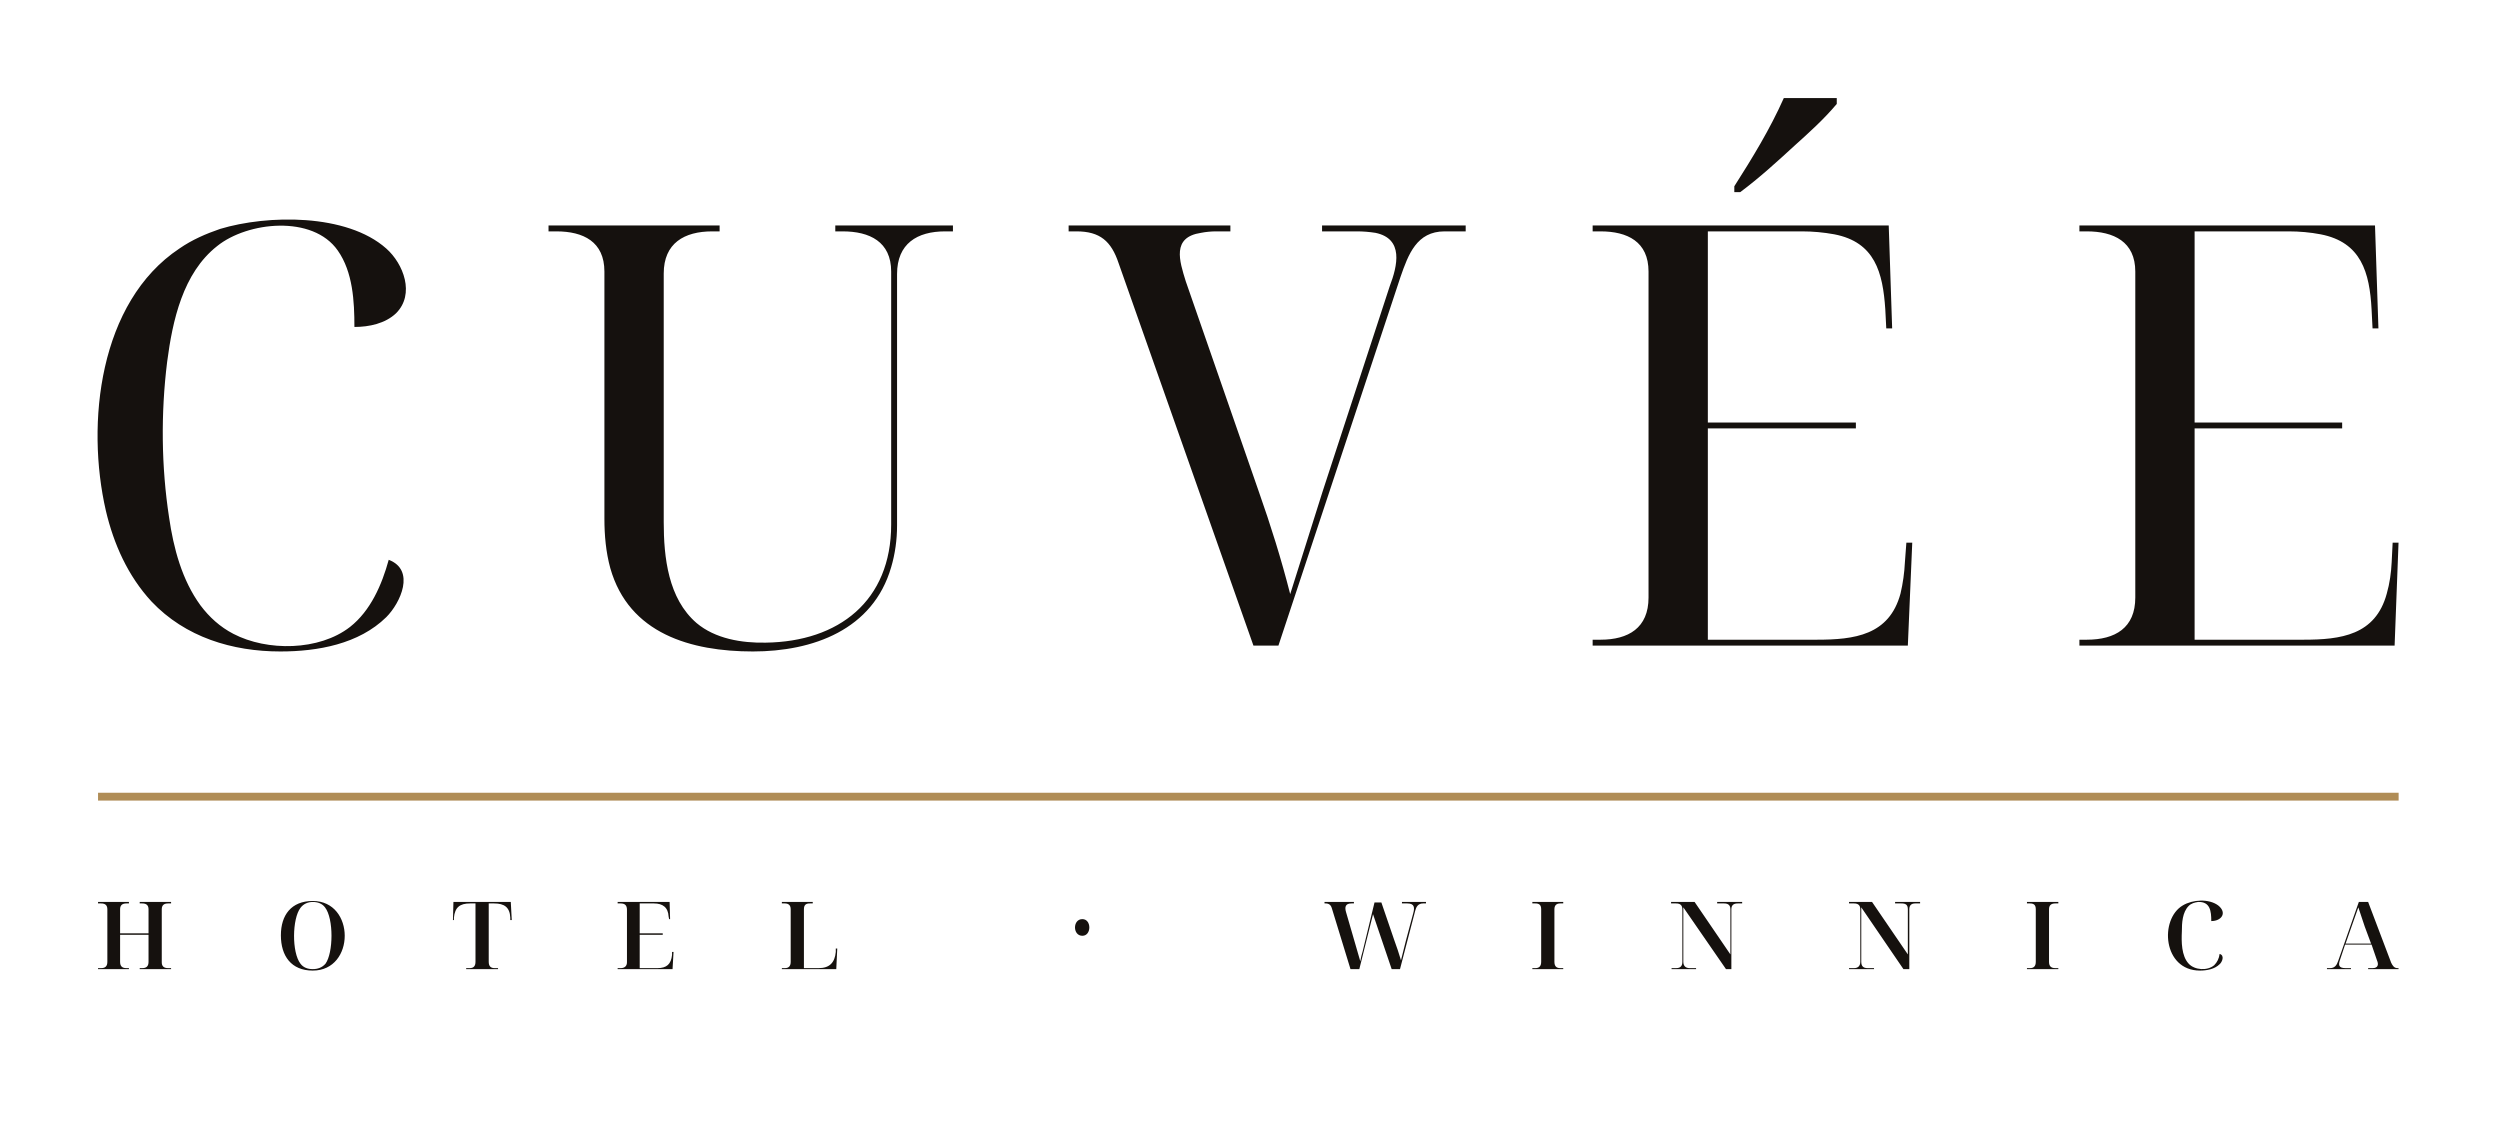
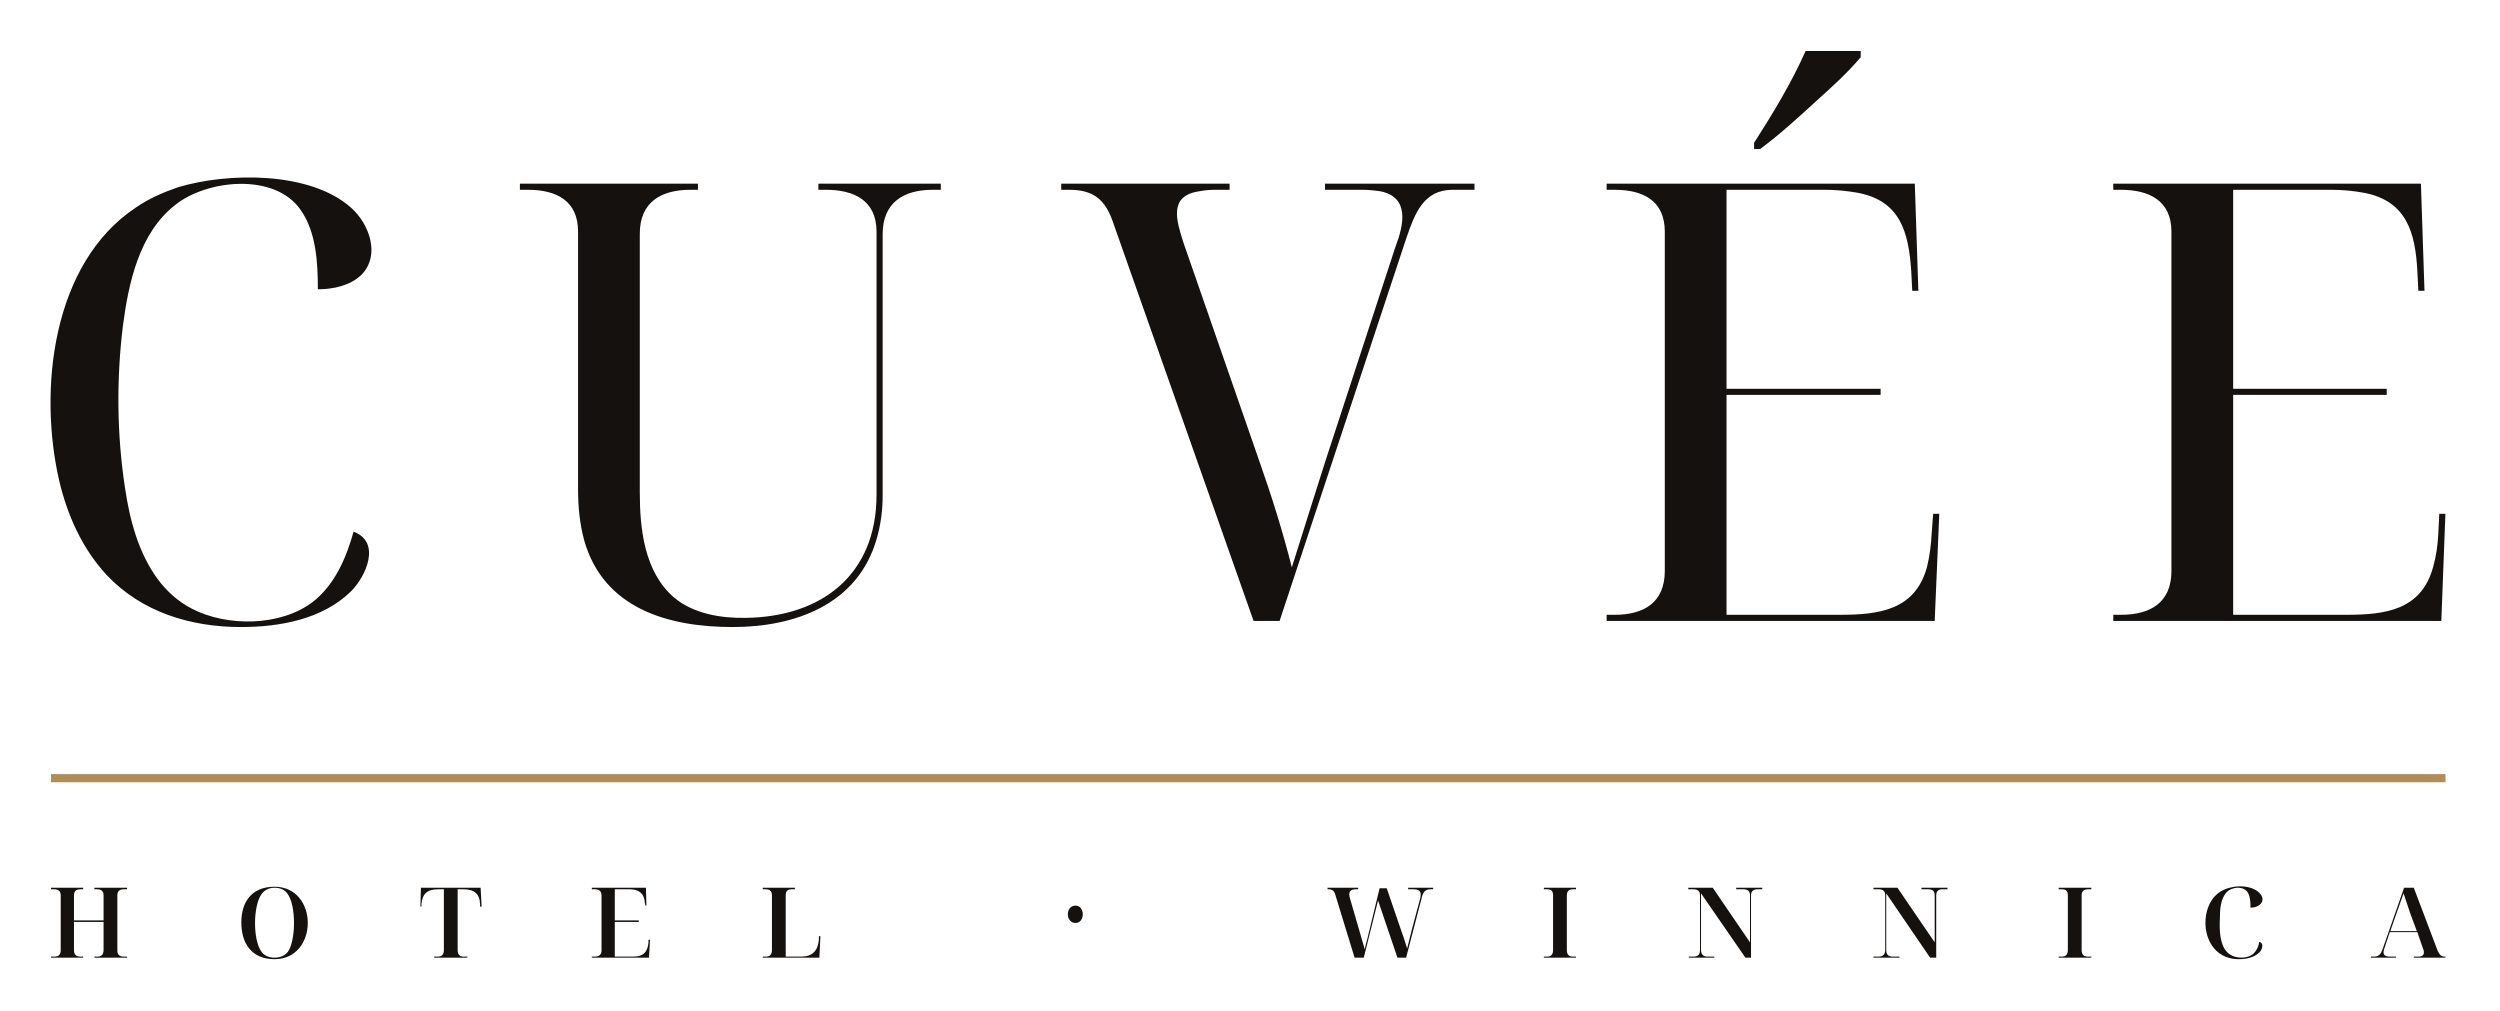
- <svg xmlns="http://www.w3.org/2000/svg" viewBox="0 0 510 234">
-   <path fill="#15110e" d="M57.2 132.9c-9.8 0-19.4-2.9-26.3-10.2-4.8-5.2-7.7-11.7-9.3-18.5-4.1-17.8-1.4-42.6 15-53.5 2.6-1.8 5.4-3 8.3-4 9.6-2.9 25.8-3.2 33.9 4 3.5 3.1 5.9 9.3 2 13.2-2.2 2.1-5.5 2.8-8.5 2.8 0-5.2-.3-11.2-3.4-15.6-5.1-7.3-18.4-5.9-24.6-.9-7 5.5-9.1 15.2-10.2 23.6-1.3 10.5-1.2 21.4.4 31.8.9 6.2 2.6 12.7 6.4 17.9 1.8 2.4 4 4.4 6.7 5.8 6.9 3.6 17.5 3.5 23.8-1.4 4.2-3.3 6.5-8.6 7.9-13.7 5.5 2.1 2.4 8.8-.5 11.7-5.6 5.5-14 7-21.6 7m96.4 0c-12.6 0-25.3-3.6-29.1-17-.9-3.3-1.2-6.7-1.2-10.1V55.4c0-6.1-4.3-8.2-9.8-8.2h-1.6V46h34.9v1.2h-1.5c-5.7 0-9.9 2.4-9.9 8.6v50.7c0 7.2.9 15.6 6.7 20.6 3.8 3.2 9.2 4.1 14.1 4 14.9-.2 25.6-8.5 25.6-24.1V55.4c0-6.1-4.4-8.2-9.9-8.2h-1.5V46h24v1.2h-1.6c-5.7 0-9.8 2.5-9.8 8.7v51.3c0 2.9-.4 5.8-1.2 8.5-3.7 12.8-16 17.2-28.2 17.2m74.6-79.2c-1.5-4.5-3.8-6.5-8.6-6.5H218V46h33v1.2h-2.9c-1 0-2.1.1-3.1.3-6 .9-4.4 5.7-3.1 9.9l14.9 42.9c2.4 6.8 4.6 13.8 6.4 20.9 2.2-7 4.4-14 6.6-20.9l13.7-41.9c1.6-4.2 2.9-9.7-2.9-10.9-1.3-.2-2.5-.3-3.8-.3h-7.1V46H299v1.2h-4.3c-5.7 0-7.4 4.7-9 9.3l-24.9 75.2h-5.1zm96.7 78v-1.2h1.6c5.7 0 9.8-2.4 9.8-8.6V55.4c0-6.1-4.3-8.2-9.8-8.2h-1.6V46h60.4l.7 21h-1.2l-.2-3.9c-.5-7.5-2.1-13.7-10.4-15.3q-3.3-.6-6.6-.6h-19.2v39h30.2v1.2h-30.2v43.1h22.2c7.7 0 14.8-.9 17.1-9.4.5-2.1.8-4.3.9-6.4l.3-4h1.2l-.9 21zM353.8 38c3.7-5.8 7.3-11.7 10.1-18h10.8v1.2c-2.6 3.1-5.6 5.8-8.6 8.5-3.6 3.3-7.2 6.6-11.1 9.5h-1.2zm70.4 93.7v-1.2h1.5c5.8 0 9.9-2.4 9.9-8.6V55.4c0-6.1-4.4-8.2-9.9-8.2h-1.5V46h60.3l.7 21H484l-.2-3.9c-.4-7.5-2.1-13.7-10.4-15.3-2.1-.4-4.3-.6-6.5-.6h-19.2v39h30.1v1.2h-30.1v43.1h22.2c7.6 0 14.7-.9 17-9.4.6-2.1.9-4.3 1-6.4l.2-4h1.2l-.8 21z" />
-   <path fill="#b08d57" d="M20 161.72h469.32v1.6H20z" />
-   <path fill="#15110e" d="M20 197.7v-.2h.6c.9 0 1.3-.4 1.3-1.3v-10.7c0-.9-.5-1.2-1.3-1.2H20v-.3h6.3v.3h-.5c-.9 0-1.3.4-1.3 1.2v4.9h5.8v-4.9c0-.8-.4-1.2-1.3-1.2h-.5v-.3h6.4v.3h-.6c-.9 0-1.3.4-1.3 1.2v10.8c0 .8.4 1.2 1.3 1.2h.6v.2h-6.4v-.2h.5c.9 0 1.3-.4 1.3-1.3v-5.5h-5.8v5.5c0 .9.4 1.3 1.3 1.3h.5v.2zm43.8.3c-4.4 0-6.5-3-6.5-7.2 0-4.1 2.1-7 6.5-7 8.7 0 8.7 14.2 0 14.2m0-.3c1 0 1.9-.3 2.6-1.1 1.6-2.2 1.7-9.2-.1-11.5-.6-.8-1.5-1.1-2.5-1.1s-1.9.4-2.5 1.2c-1.7 2.2-1.8 9.1 0 11.4.6.8 1.5 1.1 2.5 1.1m31.3 0v-.2h.7c.8 0 1.2-.4 1.2-1.3v-11.9h-1.1c-2.1 0-3.1.8-3.3 2.9v.5h-.2l.1-3.7h11.7l.2 3.7h-.3v-.5c-.1-2.1-1.2-2.9-3.3-2.9h-1.1v11.9c0 .9.4 1.3 1.2 1.3h.7v.2zm30.9 0v-.2h.6c.8 0 1.3-.4 1.3-1.2v-10.7c0-.9-.4-1.3-1.3-1.3h-.6v-.3h10.6l.1 3.5h-.2l-.1-.5c-.1-1.9-1.2-2.7-3-2.7h-2.9v6.1h4.7v.3h-4.7v6.8h3.6c1.9 0 2.8-.8 3-2.7v-.6h.3l-.2 3.5zm33.5 0v-.2h.6c.8 0 1.2-.4 1.2-1.3v-10.7q0-1.2-1.2-1.2h-.6v-.3h6.3v.3h-.6c-.8 0-1.2.3-1.2 1.2v12h3c2.2 0 3.3-1.1 3.5-3.3v-.7h.3l-.2 4.2zm61.3-6.8c-2 0-2-3.4 0-3.4 1.9 0 1.9 3.4 0 3.4m50.9-5.6c-.2-.7-.6-1-1.3-1h-.2v-.3h6v.3h-.5c-1.3 0-1.4.8-1.1 1.8l1.8 6.2c.4 1.3.7 2.5 1.1 3.8.1-.7.3-1.4.5-2.1l2.4-9.9h1.4l2.6 7.6c.5 1.4 1 2.8 1.4 4.2.3-1.3.7-2.7 1-4l1.5-5.6c.3-1.1.3-2-1.2-2H286v-.3h4.9v.3h-.6c-1 0-1.4.7-1.6 1.5l-3.1 11.9h-1.7l-3.8-11.2-2.8 11.2h-1.8zm40.9 12.4v-.2h.6c.8 0 1.2-.4 1.2-1.3v-10.7c0-.9-.4-1.2-1.2-1.2h-.6v-.3h6.3v.3h-.6q-1.2 0-1.2 1.2v10.7c0 .9.4 1.3 1.2 1.3h.6v.2zm28.4 0v-.2h.9c.9 0 1.3-.4 1.3-1.3v-10.7c0-.9-.5-1.2-1.3-1.2h-1v-.3h4.8l7.3 10.7v-9.2c0-.9-.5-1.2-1.3-1.2h-1.4v-.3h5.1v.3h-.9c-.9 0-1.3.4-1.3 1.2v12.2h-1.1l-8.7-12.6v11.1c0 .9.5 1.3 1.3 1.3h1.3v.2zm36.2 0v-.2h1c.8 0 1.3-.4 1.3-1.3v-10.7c0-.9-.5-1.2-1.3-1.2h-1v-.3h4.7l7.3 10.7v-9.2c0-.9-.4-1.2-1.3-1.2h-1.3v-.3h5.1v.3h-1q-1.2 0-1.2 1.2v12.2h-1.2l-8.6-12.6v11.1c0 .9.4 1.3 1.3 1.3h1.3v.2zm36.3 0v-.2h.6c.8 0 1.2-.4 1.2-1.3v-10.7c0-.9-.4-1.2-1.2-1.2h-.6v-.3h6.4v.3h-.6c-.9 0-1.3.4-1.3 1.2v10.7c0 .9.4 1.3 1.3 1.3h.6v.2zm35.3.3c-7.6 0-8.3-10.5-3.5-13.3 2-1.2 5.3-1.4 7.2 0 1.9 1.5.7 3.2-1.4 3.2 0-2-.2-4-2.7-3.9-.7.1-1.4.3-1.9.8-1.3 1.3-1.4 3.5-1.4 5.2-.1 2.1-.1 5 1.4 6.6 1.2 1.3 3.8 1.5 5.2.3.6-.6 1-1.4 1.1-2.3 1.1.3.5 1.7 0 2.1-1 1-2.6 1.3-4 1.3m25.9-.3v-.2h.6c1 0 1.4-.6 1.7-1.5l4.2-12h1.9l4.7 12.4c.3.6.6 1.1 1.3 1.1h.2v.2h-6.2v-.2h.9c1.1 0 1.3-.7.9-1.6l-1.1-3.2h-5.4l-1 3c-.4 1.1-.4 1.8 1.1 1.8h1.1v.2zm3.8-5.2h5.2l-1.3-3.5c-.4-1.3-.9-2.6-1.3-3.9-.4 1.1-.8 2.3-1.2 3.4z" />
+ <svg xmlns="http://www.w3.org/2000/svg" viewBox="0 0 490 198">
+   <path fill="#15110e" d="M47.2 122.9c-9.8 0-19.4-2.9-26.3-10.2-4.8-5.2-7.7-11.7-9.3-18.5-4.1-17.8-1.4-42.6 15-53.5 2.6-1.8 5.4-3 8.3-4 9.6-2.9 25.8-3.2 33.9 4 3.5 3.1 5.9 9.3 2 13.2-2.2 2.1-5.5 2.8-8.5 2.8 0-5.2-.3-11.2-3.4-15.6-5.1-7.3-18.4-5.9-24.6-.9-7 5.5-9.1 15.2-10.2 23.6-1.3 10.5-1.2 21.4.4 31.8.9 6.2 2.6 12.7 6.4 17.9 1.8 2.4 4 4.4 6.7 5.8 6.9 3.6 17.5 3.5 23.8-1.4 4.2-3.3 6.5-8.6 7.9-13.7 5.5 2.1 2.4 8.8-.5 11.7-5.6 5.5-14 7-21.6 7m96.4 0c-12.6 0-25.3-3.6-29.1-17-.9-3.3-1.2-6.7-1.2-10.1V45.4c0-6.1-4.3-8.2-9.8-8.2h-1.6V36h34.9v1.2h-1.5c-5.7 0-9.9 2.4-9.9 8.6v50.7c0 7.2.9 15.6 6.7 20.6 3.8 3.2 9.2 4.1 14.1 4 14.9-.2 25.6-8.5 25.6-24.1V45.4c0-6.1-4.4-8.2-9.9-8.2h-1.5V36h24v1.2h-1.6c-5.7 0-9.8 2.5-9.8 8.7v51.3c0 2.9-.4 5.8-1.2 8.5-3.7 12.8-16 17.2-28.2 17.2m74.6-79.2c-1.5-4.5-3.8-6.5-8.6-6.5H208V36h33v1.2h-2.9c-1 0-2.1.1-3.1.3-6 .9-4.4 5.7-3.1 9.9l14.9 42.9c2.4 6.8 4.6 13.8 6.4 20.9 2.2-7 4.4-14 6.6-20.9l13.7-41.9c1.6-4.2 2.9-9.7-2.9-10.9-1.3-.2-2.5-.3-3.8-.3h-7.1V36H289v1.2h-4.3c-5.7 0-7.4 4.7-9 9.3l-24.9 75.2h-5.1zm96.7 78v-1.2h1.6c5.7 0 9.8-2.4 9.8-8.6V45.4c0-6.1-4.3-8.2-9.8-8.2h-1.6V36h60.4l.7 21h-1.2l-.2-3.9c-.5-7.5-2.1-13.7-10.4-15.3q-3.3-.6-6.6-.6h-19.2v39h30.2v1.2h-30.2v43.1h22.2c7.7 0 14.8-.9 17.1-9.4.5-2.1.8-4.3.9-6.4l.3-4h1.2l-.9 21zM343.8 28c3.7-5.8 7.3-11.7 10.1-18h10.8v1.2c-2.6 3.1-5.6 5.8-8.6 8.5-3.6 3.3-7.2 6.6-11.1 9.5h-1.2zm70.4 93.7v-1.2h1.5c5.8 0 9.9-2.4 9.9-8.6V45.4c0-6.1-4.4-8.2-9.9-8.2h-1.5V36h60.3l.7 21H474l-.2-3.9c-.4-7.5-2.1-13.7-10.4-15.3-2.1-.4-4.3-.6-6.5-.6h-19.2v39h30.1v1.2h-30.1v43.1h22.2c7.6 0 14.7-.9 17-9.4.6-2.1.9-4.3 1-6.4l.2-4h1.2l-.8 21z" />
+   <path fill="#b08d57" d="M10 151.72h469.32v1.6H10z" />
+   <path fill="#15110e" d="M10 187.7v-.2h.6c.9 0 1.3-.4 1.3-1.3v-10.7c0-.9-.5-1.2-1.3-1.2H10v-.3h6.3v.3h-.5c-.9 0-1.3.4-1.3 1.2v4.9h5.8v-4.9c0-.8-.4-1.2-1.3-1.2h-.5v-.3h6.4v.3h-.6c-.9 0-1.3.4-1.3 1.2v10.8c0 .8.4 1.2 1.3 1.2h.6v.2h-6.4v-.2h.5c.9 0 1.3-.4 1.3-1.3v-5.5h-5.8v5.5c0 .9.4 1.3 1.3 1.3h.5v.2zm43.8.3c-4.4 0-6.5-3-6.5-7.2 0-4.1 2.1-7 6.5-7 8.7 0 8.7 14.2 0 14.2m0-.3c1 0 1.9-.3 2.6-1.1 1.6-2.2 1.7-9.2-.1-11.5-.6-.8-1.5-1.1-2.5-1.1s-1.9.4-2.5 1.2c-1.7 2.2-1.8 9.1 0 11.4.6.8 1.5 1.1 2.5 1.1m31.3 0v-.2h.7c.8 0 1.2-.4 1.2-1.3v-11.9h-1.1c-2.1 0-3.1.8-3.3 2.9v.5h-.2l.1-3.7h11.7l.2 3.7h-.3v-.5c-.1-2.1-1.2-2.9-3.3-2.9h-1.1v11.9c0 .9.4 1.3 1.2 1.3h.7v.2zm30.9 0v-.2h.6c.8 0 1.3-.4 1.3-1.2v-10.7c0-.9-.4-1.3-1.3-1.3h-.6v-.3h10.6l.1 3.5h-.2l-.1-.5c-.1-1.9-1.2-2.7-3-2.7h-2.9v6.1h4.7v.3h-4.7v6.8h3.6c1.9 0 2.8-.8 3-2.7v-.6h.3l-.2 3.5zm33.5 0v-.2h.6c.8 0 1.2-.4 1.2-1.3v-10.7q0-1.2-1.2-1.2h-.6v-.3h6.3v.3h-.6c-.8 0-1.2.3-1.2 1.2v12h3c2.2 0 3.3-1.1 3.5-3.3v-.7h.3l-.2 4.2zm61.3-6.8c-2 0-2-3.4 0-3.4 1.9 0 1.9 3.4 0 3.4m50.9-5.6c-.2-.7-.6-1-1.3-1h-.2v-.3h6v.3h-.5c-1.3 0-1.4.8-1.1 1.8l1.8 6.2c.4 1.3.7 2.5 1.1 3.8.1-.7.3-1.4.5-2.1l2.4-9.9h1.4l2.6 7.6c.5 1.4 1 2.8 1.4 4.2.3-1.3.7-2.7 1-4l1.5-5.6c.3-1.1.3-2-1.2-2H276v-.3h4.9v.3h-.6c-1 0-1.4.7-1.6 1.5l-3.1 11.9h-1.7l-3.8-11.2-2.8 11.2h-1.8zm40.9 12.4v-.2h.6c.8 0 1.2-.4 1.2-1.3v-10.7c0-.9-.4-1.2-1.2-1.2h-.6v-.3h6.3v.3h-.6q-1.2 0-1.2 1.2v10.7c0 .9.4 1.3 1.2 1.3h.6v.2zm28.4 0v-.2h.9c.9 0 1.3-.4 1.3-1.3v-10.7c0-.9-.5-1.2-1.3-1.2h-1v-.3h4.8l7.3 10.7v-9.2c0-.9-.5-1.2-1.3-1.2h-1.4v-.3h5.1v.3h-.9c-.9 0-1.3.4-1.3 1.2v12.2h-1.1l-8.7-12.6v11.1c0 .9.5 1.3 1.3 1.3h1.3v.2zm36.2 0v-.2h1c.8 0 1.3-.4 1.3-1.3v-10.7c0-.9-.5-1.2-1.3-1.2h-1v-.3h4.7l7.3 10.7v-9.2c0-.9-.4-1.2-1.3-1.2h-1.3v-.3h5.1v.3h-1q-1.2 0-1.2 1.2v12.2h-1.2l-8.6-12.6v11.1c0 .9.4 1.3 1.3 1.3h1.3v.2zm36.3 0v-.2h.6c.8 0 1.2-.4 1.2-1.3v-10.7c0-.9-.4-1.2-1.2-1.2h-.6v-.3h6.4v.3h-.6c-.9 0-1.3.4-1.3 1.2v10.7c0 .9.4 1.3 1.3 1.3h.6v.2zm35.3.3c-7.6 0-8.3-10.5-3.5-13.3 2-1.2 5.3-1.4 7.2 0 1.9 1.5.7 3.2-1.4 3.2 0-2-.2-4-2.7-3.9-.7.1-1.4.3-1.9.8-1.3 1.3-1.4 3.5-1.4 5.2-.1 2.1-.1 5 1.4 6.6 1.2 1.3 3.8 1.5 5.2.3.6-.6 1-1.4 1.1-2.3 1.1.3.5 1.7 0 2.1-1 1-2.6 1.3-4 1.3m25.9-.3v-.2h.6c1 0 1.4-.6 1.7-1.5l4.2-12h1.9l4.7 12.4c.3.6.6 1.1 1.3 1.1h.2v.2h-6.2v-.2h.9c1.1 0 1.3-.7.9-1.6l-1.1-3.2h-5.4l-1 3c-.4 1.1-.4 1.8 1.1 1.8h1.1v.2zm3.8-5.2h5.2l-1.3-3.5c-.4-1.3-.9-2.6-1.3-3.9-.4 1.1-.8 2.3-1.2 3.4z" />
</svg>
